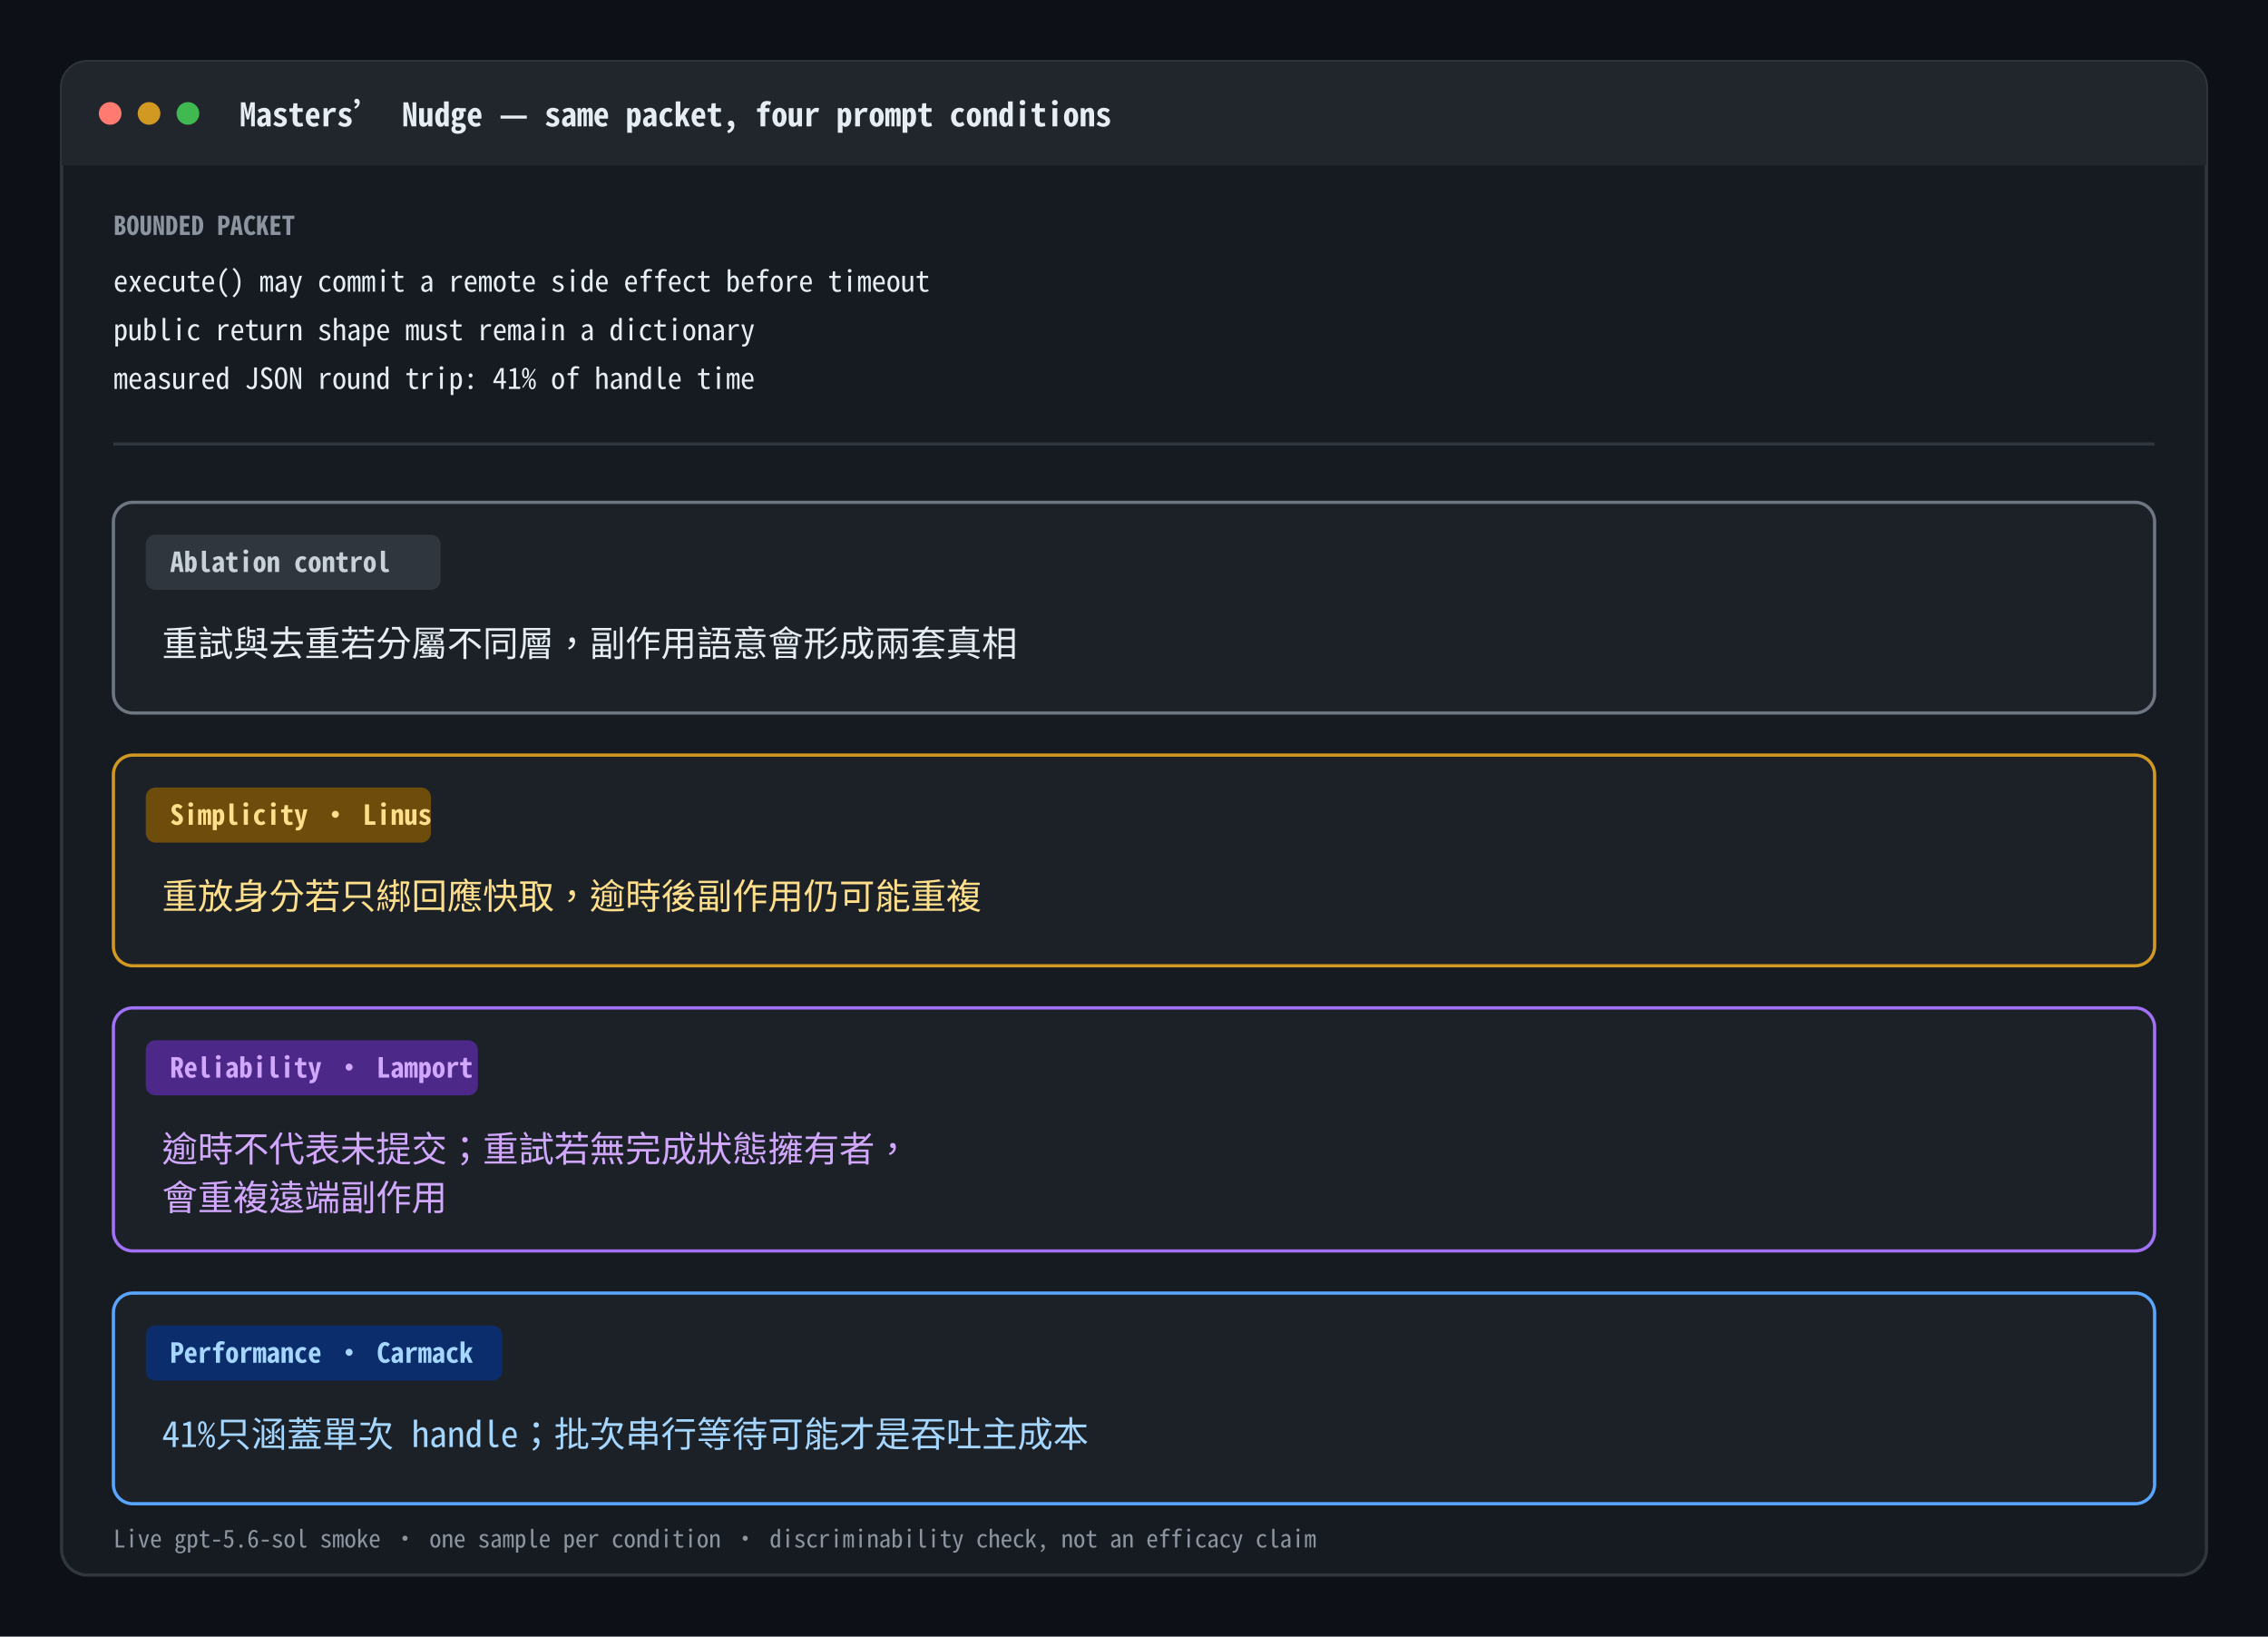
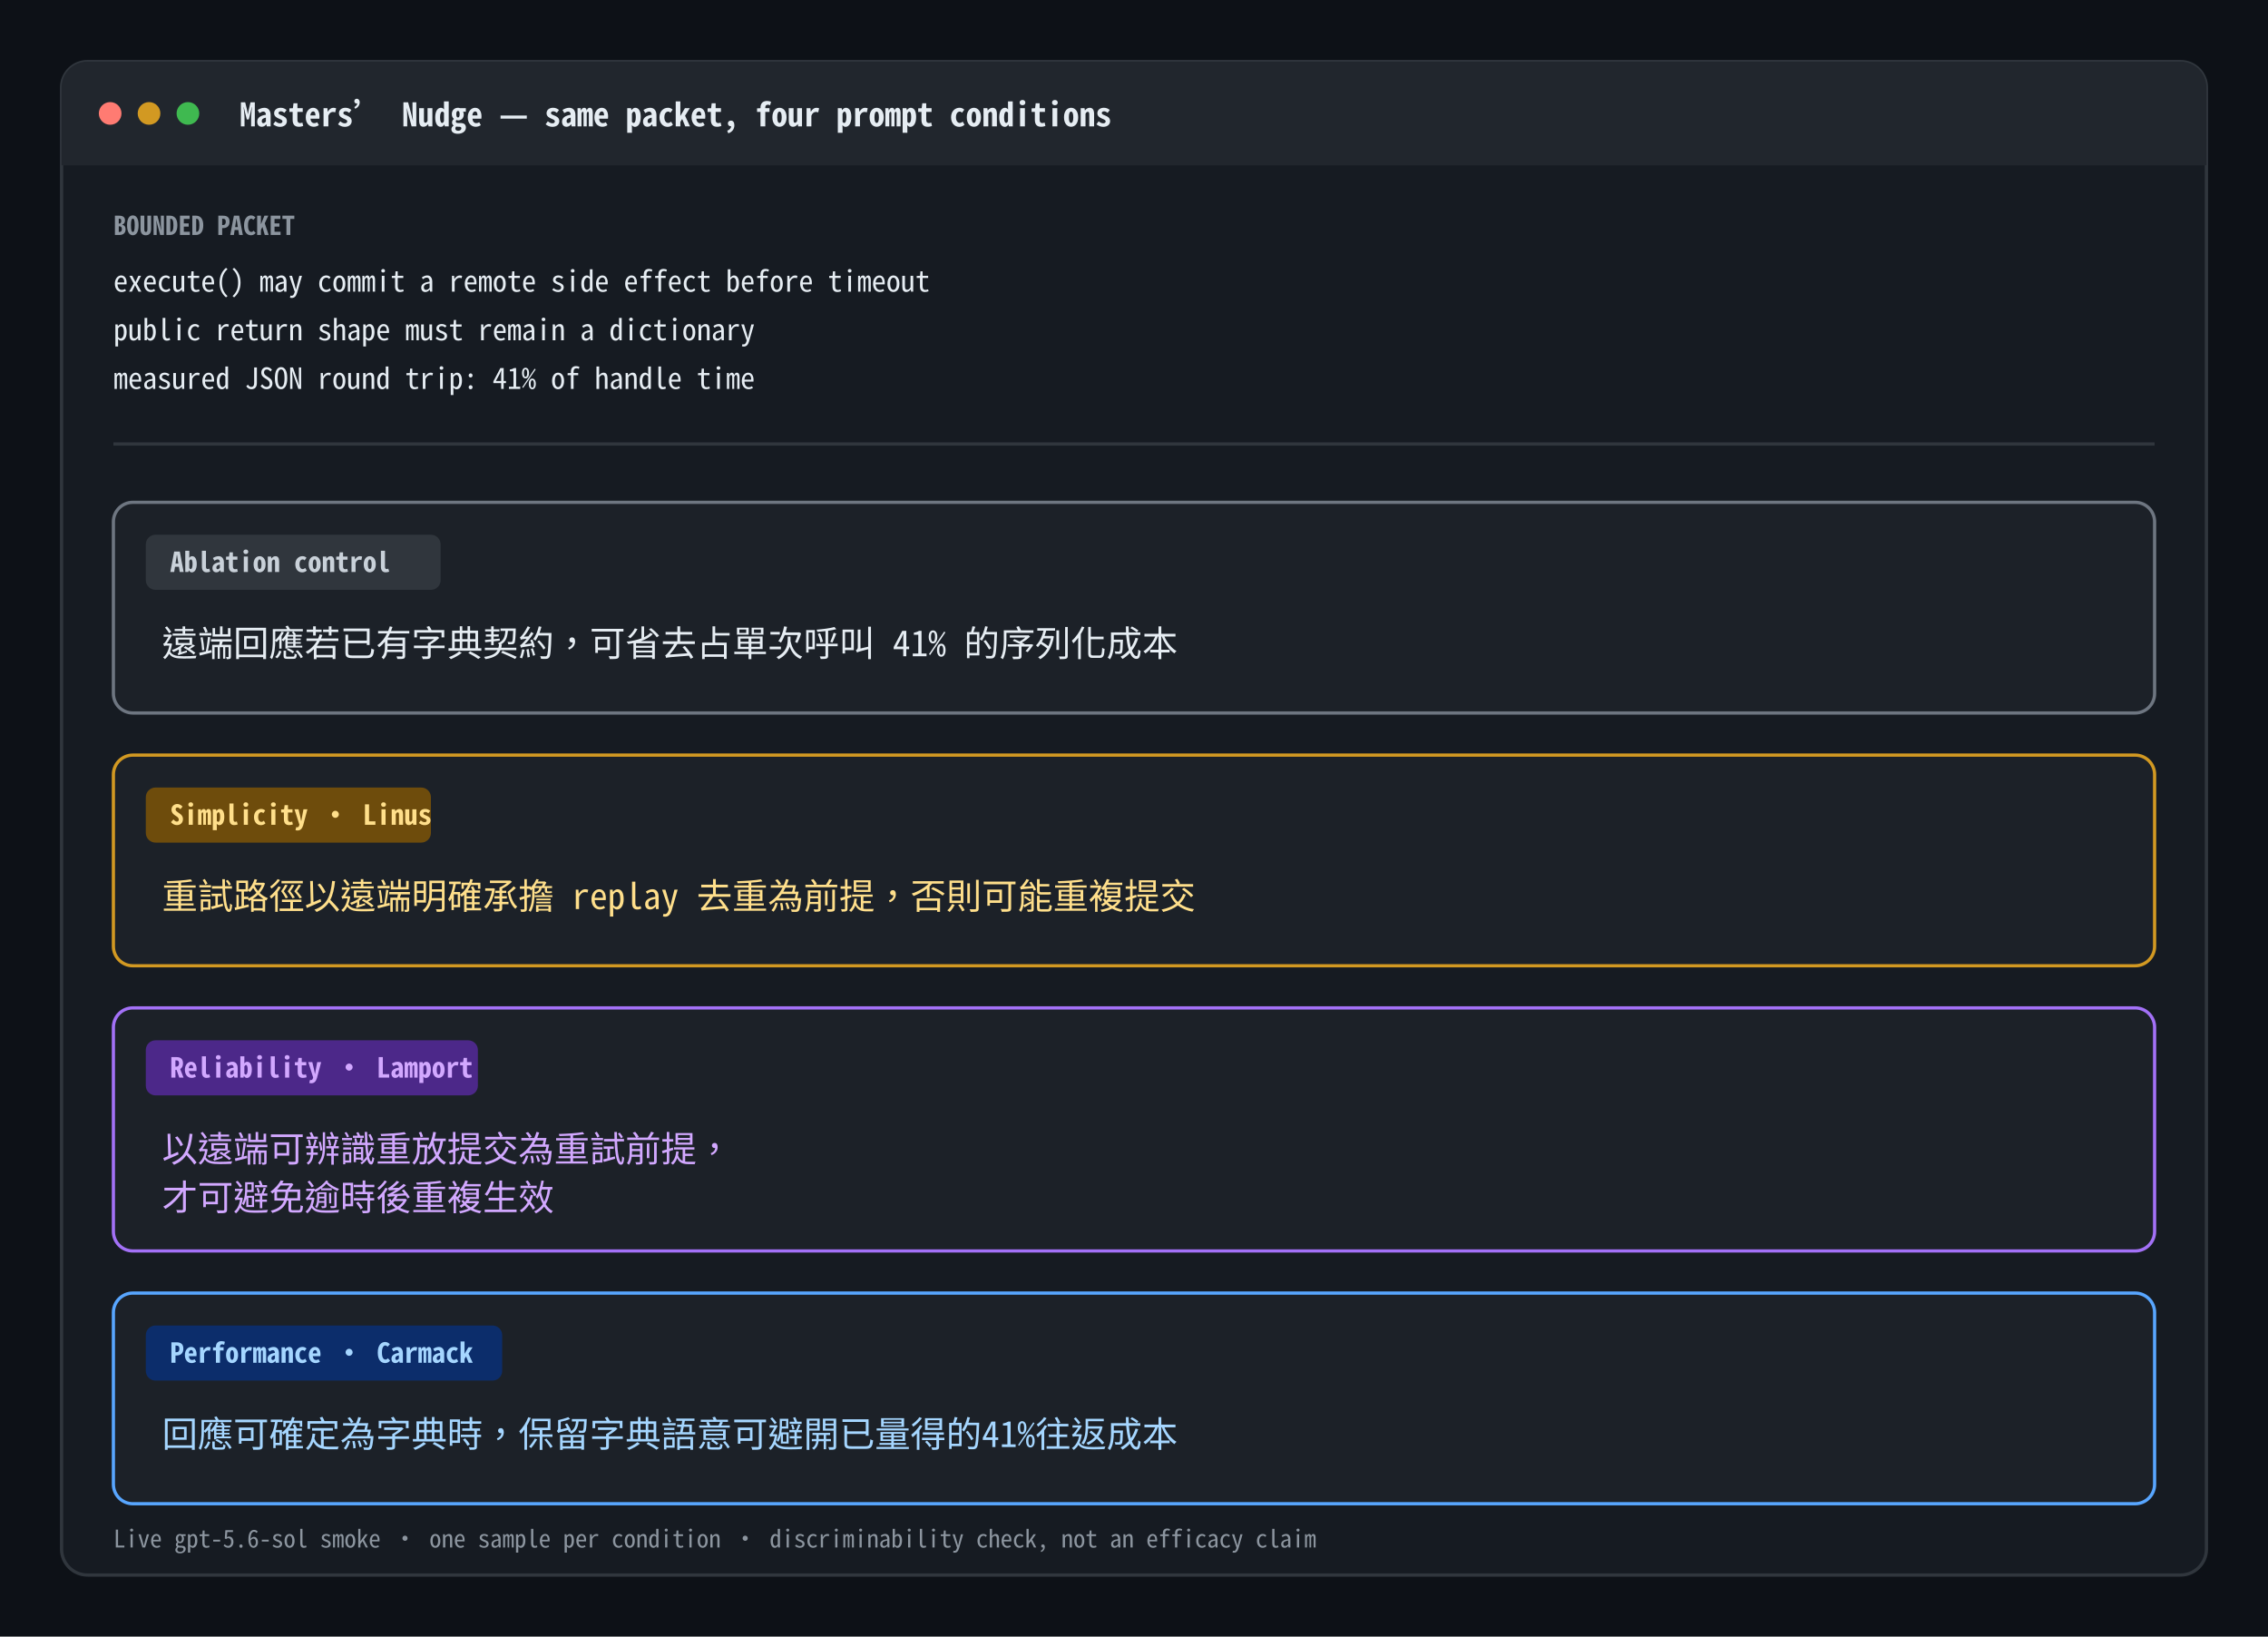
<svg xmlns="http://www.w3.org/2000/svg" width="1400" height="1010" viewBox="0 0 1400 1010" role="img" aria-labelledby="title desc">
  <rect width="1400" height="1010" fill="#0d1117" />
  <rect x="38" y="38" width="1324" height="934" rx="16" fill="#161b22" stroke="#30363d" stroke-width="2" />
  <rect x="38" y="38" width="1324" height="64" rx="16" fill="#21262d" />
  <rect x="38" y="86" width="1324" height="16" fill="#21262d" />
  <circle cx="68" cy="70" r="7" fill="#ff7b72" />
  <circle cx="92" cy="70" r="7" fill="#d29922" />
  <circle cx="116" cy="70" r="7" fill="#3fb950" />
  <text x="148" y="78" fill="#e6edf3" font-family="ui-monospace, SFMono-Regular, Consolas, 'Noto Sans Mono CJK TC', monospace" font-size="20" font-weight="700">Masters’ Nudge — same packet, four prompt conditions</text>
  <text x="70" y="145" fill="#8c959f" font-family="ui-monospace, SFMono-Regular, Consolas, 'Noto Sans Mono CJK TC', monospace" font-size="16" font-weight="700">BOUNDED PACKET</text>
  <text x="70" y="180" fill="#e6edf3" font-family="ui-monospace, SFMono-Regular, Consolas, 'Noto Sans Mono CJK TC', monospace" font-size="18">execute() may commit a remote side effect before timeout</text>
  <text x="70" y="210" fill="#e6edf3" font-family="ui-monospace, SFMono-Regular, Consolas, 'Noto Sans Mono CJK TC', monospace" font-size="18">public return shape must remain a dictionary</text>
  <text x="70" y="240" fill="#e6edf3" font-family="ui-monospace, SFMono-Regular, Consolas, 'Noto Sans Mono CJK TC', monospace" font-size="18">measured JSON round trip: 41% of handle time</text>
  <line x1="70" y1="274" x2="1330" y2="274" stroke="#30363d" stroke-width="2" />
  <rect x="70" y="310" width="1260" height="130" rx="12" fill="#1c2128" stroke="#6e7681" stroke-width="2" />
  <rect x="90" y="330" width="182" height="34" rx="6" fill="#30363d" />
  <text x="105" y="353" fill="#c9d1d9" font-family="ui-monospace, SFMono-Regular, Consolas, 'Noto Sans Mono CJK TC', monospace" font-size="17" font-weight="700">Ablation control</text>
-   <text x="100" y="405" fill="#e6edf3" font-family="ui-monospace, SFMono-Regular, Consolas, 'Noto Sans Mono CJK TC', monospace" font-size="22">重試與去重若分屬不同層，副作用語意會形成兩套真相</text>
+   <text x="100" y="405" fill="#e6edf3" font-family="ui-monospace, SFMono-Regular, Consolas, 'Noto Sans Mono CJK TC', monospace" font-size="22">遠端回應若已有字典契約，可省去占單次呼叫 41% 的序列化成本</text>
  <rect x="70" y="466" width="1260" height="130" rx="12" fill="#1c2128" stroke="#d29922" stroke-width="2" />
  <rect x="90" y="486" width="176" height="34" rx="6" fill="#6e4c0c" />
  <text x="105" y="509" fill="#ffdf8b" font-family="ui-monospace, SFMono-Regular, Consolas, 'Noto Sans Mono CJK TC', monospace" font-size="17" font-weight="700">Simplicity · Linus</text>
-   <text x="100" y="561" fill="#ffdf8b" font-family="ui-monospace, SFMono-Regular, Consolas, 'Noto Sans Mono CJK TC', monospace" font-size="22">重放身分若只綁回應快取，逾時後副作用仍可能重複</text>
+   <text x="100" y="561" fill="#ffdf8b" font-family="ui-monospace, SFMono-Regular, Consolas, 'Noto Sans Mono CJK TC', monospace" font-size="22">重試路徑以遠端明確承擔 replay 去重為前提，否則可能重複提交</text>
  <rect x="70" y="622" width="1260" height="150" rx="12" fill="#1c2128" stroke="#a371f7" stroke-width="2" />
  <rect x="90" y="642" width="205" height="34" rx="6" fill="#4c2889" />
  <text x="105" y="665" fill="#d2a8ff" font-family="ui-monospace, SFMono-Regular, Consolas, 'Noto Sans Mono CJK TC', monospace" font-size="17" font-weight="700">Reliability · Lamport</text>
-   <text x="100" y="717" fill="#d2a8ff" font-family="ui-monospace, SFMono-Regular, Consolas, 'Noto Sans Mono CJK TC', monospace" font-size="22">逾時不代表未提交；重試若無完成狀態擁有者，</text>
-   <text x="100" y="747" fill="#d2a8ff" font-family="ui-monospace, SFMono-Regular, Consolas, 'Noto Sans Mono CJK TC', monospace" font-size="22">會重複遠端副作用</text>
+   <text x="100" y="717" fill="#d2a8ff" font-family="ui-monospace, SFMono-Regular, Consolas, 'Noto Sans Mono CJK TC', monospace" font-size="22">以遠端可辨識重放提交為重試前提，</text>
+   <text x="100" y="747" fill="#d2a8ff" font-family="ui-monospace, SFMono-Regular, Consolas, 'Noto Sans Mono CJK TC', monospace" font-size="22">才可避免逾時後重複生效</text>
  <rect x="70" y="798" width="1260" height="130" rx="12" fill="#1c2128" stroke="#58a6ff" stroke-width="2" />
  <rect x="90" y="818" width="220" height="34" rx="6" fill="#0c2d6b" />
  <text x="105" y="841" fill="#a5d6ff" font-family="ui-monospace, SFMono-Regular, Consolas, 'Noto Sans Mono CJK TC', monospace" font-size="17" font-weight="700">Performance · Carmack</text>
-   <text x="100" y="893" fill="#a5d6ff" font-family="ui-monospace, SFMono-Regular, Consolas, 'Noto Sans Mono CJK TC', monospace" font-size="22">41%只涵蓋單次 handle；批次串行等待可能才是吞吐主成本</text>
+   <text x="100" y="893" fill="#a5d6ff" font-family="ui-monospace, SFMono-Regular, Consolas, 'Noto Sans Mono CJK TC', monospace" font-size="22">回應可確定為字典時，保留字典語意可避開已量得的41%往返成本</text>
  <text x="70" y="955" fill="#8c959f" font-family="ui-monospace, SFMono-Regular, Consolas, 'Noto Sans Mono CJK TC', monospace" font-size="15">Live gpt-5.6-sol smoke · one sample per condition · discriminability check, not an efficacy claim</text>
</svg>
